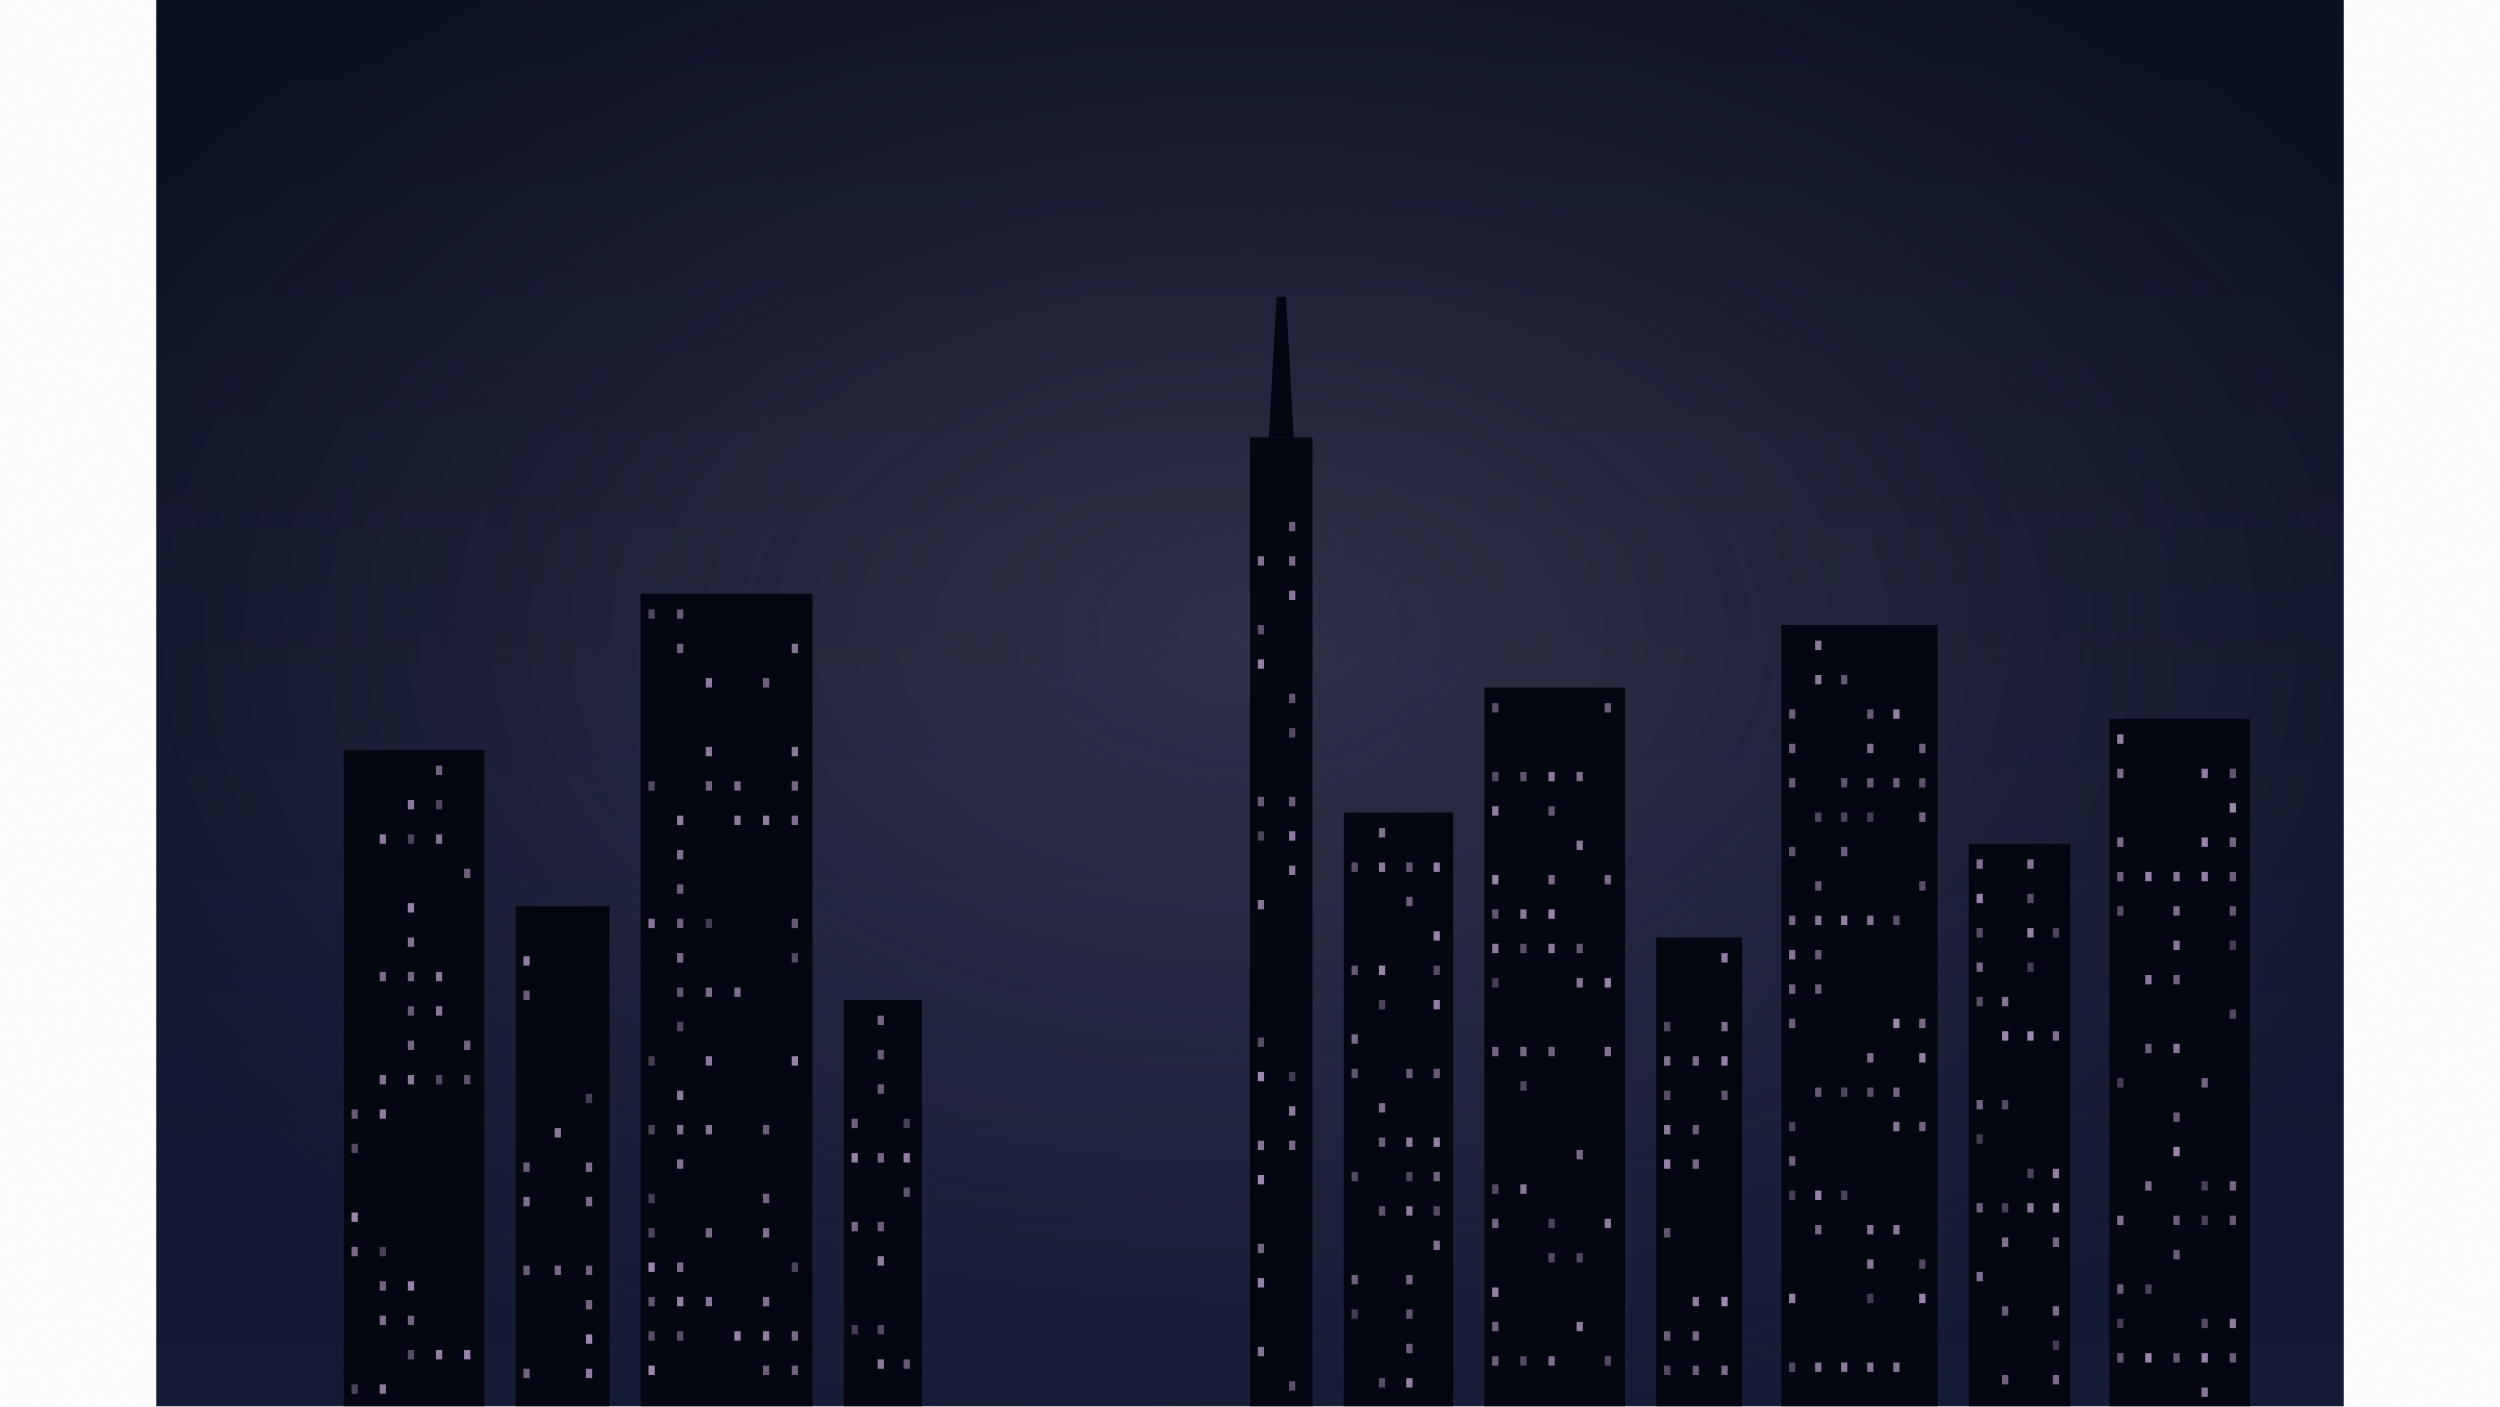
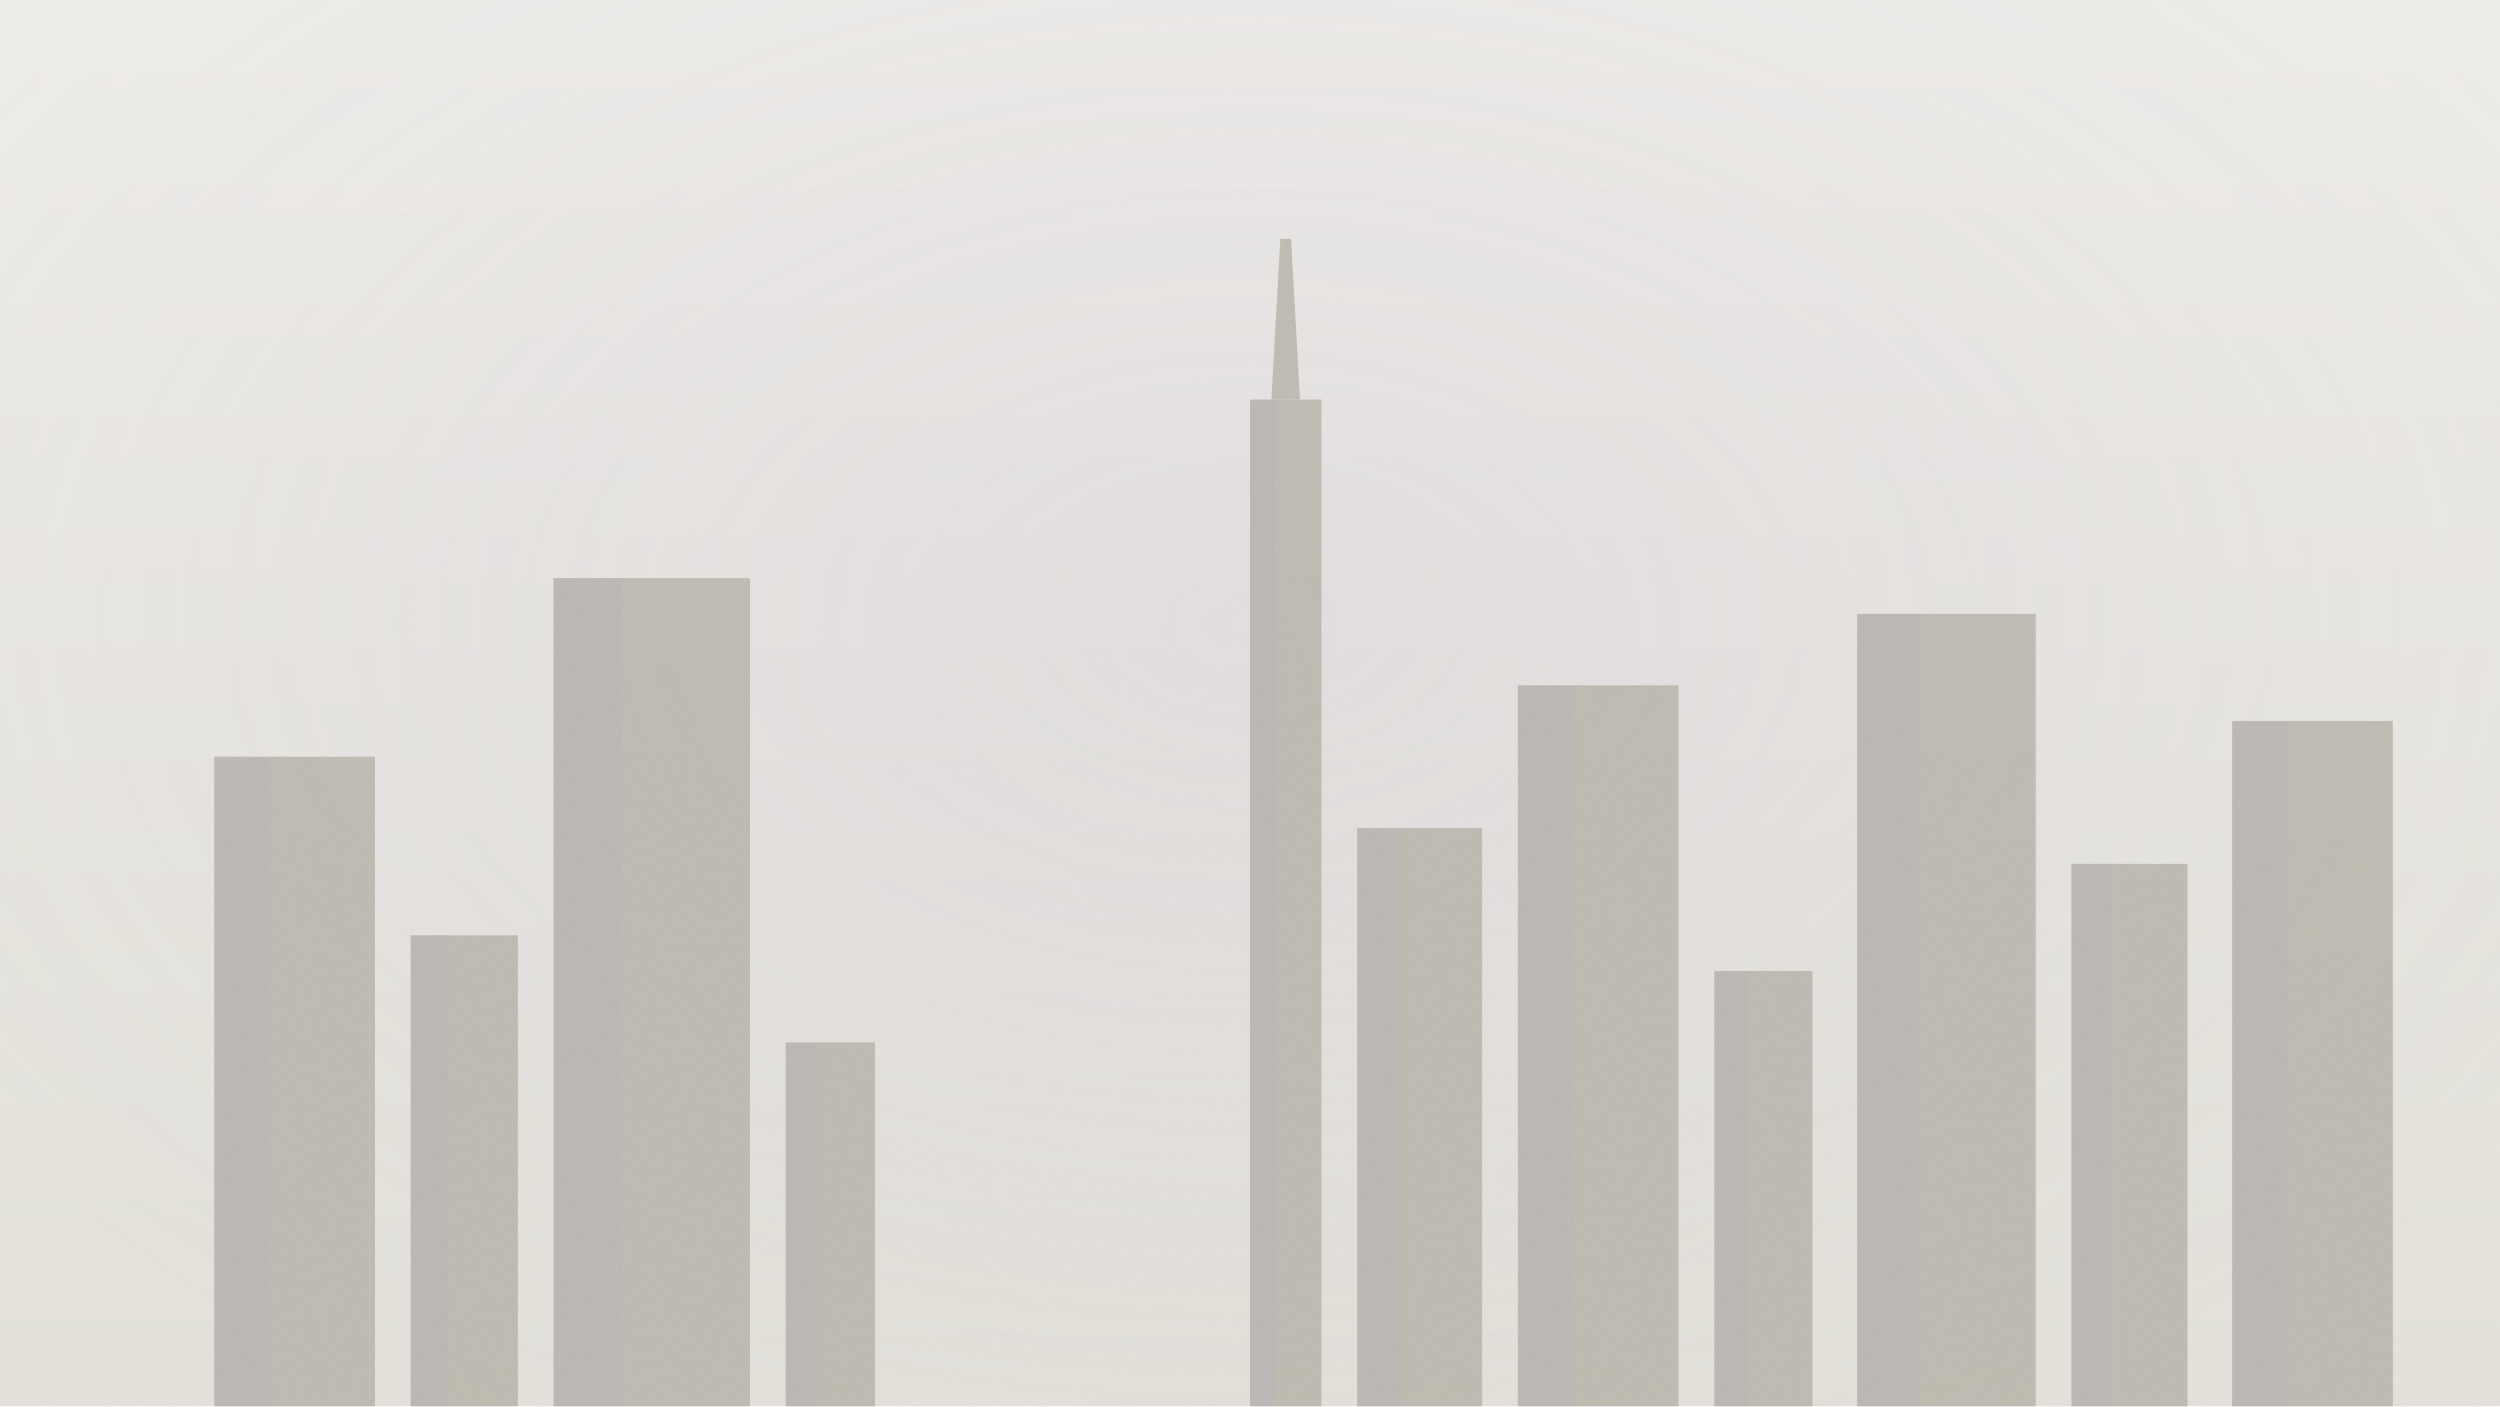
- <svg xmlns="http://www.w3.org/2000/svg" width="1600" height="900" viewBox="0 0 1400 900">
+ <svg xmlns="http://www.w3.org/2000/svg" width="1600" height="900" viewBox="0 0 1400 900" preserveAspectRatio="xMidYMid slice">
  <defs>
    <linearGradient id="dsky" x1="0" y1="0" x2="0" y2="1">
-       <stop offset="0%" stop-color="#0a0f22" />
-       <stop offset="100%" stop-color="#141b34" />
+       <stop offset="0%" stop-color="#f1f0ec" />
+       <stop offset="100%" stop-color="#e4e2da" />
    </linearGradient>
    <radialGradient id="dglow" cx="50%" cy="45%" r="60%">
-       <stop offset="0%" stop-color="#b8a1c9" stop-opacity="0.2" />
+       <stop offset="0%" stop-color="#b8a1c9" stop-opacity="0.14" />
      <stop offset="100%" stop-color="#b8a1c9" stop-opacity="0" />
    </radialGradient>
    <filter id="gd">
      <feTurbulence type="fractalNoise" baseFrequency="0.85" numOctaves="2" stitchTiles="stitch" result="noise" />
      <feColorMatrix in="noise" type="matrix" values="0 0 0 0 0  0 0 0 0 0  0 0 0 0 0  0 0 0 0.02 0" />
    </filter>
  </defs>
  <rect width="1400" height="900" fill="url(#dsky)" />
  <rect width="1400" height="900" fill="url(#dglow)" />
-   <rect x="120" y="480" width="90" height="420" fill="#040611" />
-   <rect x="179.0" y="490" width="4" height="6" fill="#b8a1c9" opacity="0.62" />
-   <rect x="161.0" y="512" width="4" height="6" fill="#b8a1c9" opacity="0.74" />
-   <rect x="179.0" y="512" width="4" height="6" fill="#b8a1c9" opacity="0.40" />
-   <rect x="143.0" y="534" width="4" height="6" fill="#b8a1c9" opacity="0.76" />
-   <rect x="161.0" y="534" width="4" height="6" fill="#b8a1c9" opacity="0.40" />
-   <rect x="179.0" y="534" width="4" height="6" fill="#b8a1c9" opacity="0.71" />
-   <rect x="197.0" y="556" width="4" height="6" fill="#b8a1c9" opacity="0.57" />
-   <rect x="161.0" y="578" width="4" height="6" fill="#b8a1c9" opacity="0.80" />
-   <rect x="161.0" y="600" width="4" height="6" fill="#b8a1c9" opacity="0.70" />
-   <rect x="143.0" y="622" width="4" height="6" fill="#b8a1c9" opacity="0.65" />
-   <rect x="161.0" y="622" width="4" height="6" fill="#b8a1c9" opacity="0.63" />
-   <rect x="179.0" y="622" width="4" height="6" fill="#b8a1c9" opacity="0.74" />
-   <rect x="161.0" y="644" width="4" height="6" fill="#b8a1c9" opacity="0.56" />
-   <rect x="179.0" y="644" width="4" height="6" fill="#b8a1c9" opacity="0.74" />
-   <rect x="161.0" y="666" width="4" height="6" fill="#b8a1c9" opacity="0.62" />
-   <rect x="197.0" y="666" width="4" height="6" fill="#b8a1c9" opacity="0.62" />
-   <rect x="143.0" y="688" width="4" height="6" fill="#b8a1c9" opacity="0.72" />
-   <rect x="161.0" y="688" width="4" height="6" fill="#b8a1c9" opacity="0.75" />
-   <rect x="179.0" y="688" width="4" height="6" fill="#b8a1c9" opacity="0.44" />
-   <rect x="197.0" y="688" width="4" height="6" fill="#b8a1c9" opacity="0.49" />
-   <rect x="125.0" y="710" width="4" height="6" fill="#b8a1c9" opacity="0.54" />
-   <rect x="143.0" y="710" width="4" height="6" fill="#b8a1c9" opacity="0.77" />
-   <rect x="125.0" y="732" width="4" height="6" fill="#b8a1c9" opacity="0.44" />
-   <rect x="125.0" y="776" width="4" height="6" fill="#b8a1c9" opacity="0.84" />
-   <rect x="125.0" y="798" width="4" height="6" fill="#b8a1c9" opacity="0.64" />
-   <rect x="143.0" y="798" width="4" height="6" fill="#b8a1c9" opacity="0.38" />
-   <rect x="143.0" y="820" width="4" height="6" fill="#b8a1c9" opacity="0.61" />
-   <rect x="161.0" y="820" width="4" height="6" fill="#b8a1c9" opacity="0.81" />
-   <rect x="143.0" y="842" width="4" height="6" fill="#b8a1c9" opacity="0.68" />
-   <rect x="161.0" y="842" width="4" height="6" fill="#b8a1c9" opacity="0.62" />
-   <rect x="161.0" y="864" width="4" height="6" fill="#b8a1c9" opacity="0.46" />
-   <rect x="179.0" y="864" width="4" height="6" fill="#b8a1c9" opacity="0.80" />
-   <rect x="197.0" y="864" width="4" height="6" fill="#b8a1c9" opacity="0.82" />
-   <rect x="125.0" y="886" width="4" height="6" fill="#b8a1c9" opacity="0.41" />
-   <rect x="143.0" y="886" width="4" height="6" fill="#b8a1c9" opacity="0.76" />
-   <rect x="230" y="580" width="60" height="320" fill="#040611" />
-   <rect x="235.0" y="612" width="4" height="6" fill="#b8a1c9" opacity="0.77" />
-   <rect x="235.0" y="634" width="4" height="6" fill="#b8a1c9" opacity="0.56" />
-   <rect x="275.0" y="700" width="4" height="6" fill="#b8a1c9" opacity="0.37" />
-   <rect x="255.0" y="722" width="4" height="6" fill="#b8a1c9" opacity="0.75" />
-   <rect x="235.0" y="744" width="4" height="6" fill="#b8a1c9" opacity="0.57" />
-   <rect x="275.0" y="744" width="4" height="6" fill="#b8a1c9" opacity="0.67" />
-   <rect x="235.0" y="766" width="4" height="6" fill="#b8a1c9" opacity="0.69" />
-   <rect x="275.0" y="766" width="4" height="6" fill="#b8a1c9" opacity="0.66" />
-   <rect x="235.0" y="810" width="4" height="6" fill="#b8a1c9" opacity="0.57" />
-   <rect x="255.0" y="810" width="4" height="6" fill="#b8a1c9" opacity="0.65" />
-   <rect x="275.0" y="810" width="4" height="6" fill="#b8a1c9" opacity="0.61" />
-   <rect x="275.0" y="832" width="4" height="6" fill="#b8a1c9" opacity="0.62" />
-   <rect x="275.0" y="854" width="4" height="6" fill="#b8a1c9" opacity="0.84" />
-   <rect x="235.0" y="876" width="4" height="6" fill="#b8a1c9" opacity="0.61" />
-   <rect x="275.0" y="876" width="4" height="6" fill="#b8a1c9" opacity="0.77" />
-   <rect x="310" y="380" width="110" height="520" fill="#040611" />
-   <rect x="315.0" y="390" width="4" height="6" fill="#b8a1c9" opacity="0.43" />
-   <rect x="333.3" y="390" width="4" height="6" fill="#b8a1c9" opacity="0.54" />
-   <rect x="333.3" y="412" width="4" height="6" fill="#b8a1c9" opacity="0.60" />
-   <rect x="406.7" y="412" width="4" height="6" fill="#b8a1c9" opacity="0.72" />
-   <rect x="351.7" y="434" width="4" height="6" fill="#b8a1c9" opacity="0.76" />
-   <rect x="388.3" y="434" width="4" height="6" fill="#b8a1c9" opacity="0.60" />
-   <rect x="351.7" y="478" width="4" height="6" fill="#b8a1c9" opacity="0.76" />
-   <rect x="406.7" y="478" width="4" height="6" fill="#b8a1c9" opacity="0.75" />
-   <rect x="315.0" y="500" width="4" height="6" fill="#b8a1c9" opacity="0.45" />
-   <rect x="351.7" y="500" width="4" height="6" fill="#b8a1c9" opacity="0.62" />
-   <rect x="370.0" y="500" width="4" height="6" fill="#b8a1c9" opacity="0.68" />
-   <rect x="406.7" y="500" width="4" height="6" fill="#b8a1c9" opacity="0.64" />
-   <rect x="333.3" y="522" width="4" height="6" fill="#b8a1c9" opacity="0.78" />
-   <rect x="370.0" y="522" width="4" height="6" fill="#b8a1c9" opacity="0.75" />
-   <rect x="388.3" y="522" width="4" height="6" fill="#b8a1c9" opacity="0.78" />
-   <rect x="406.7" y="522" width="4" height="6" fill="#b8a1c9" opacity="0.68" />
-   <rect x="333.3" y="544" width="4" height="6" fill="#b8a1c9" opacity="0.68" />
-   <rect x="333.3" y="566" width="4" height="6" fill="#b8a1c9" opacity="0.57" />
-   <rect x="315.0" y="588" width="4" height="6" fill="#b8a1c9" opacity="0.73" />
-   <rect x="333.3" y="588" width="4" height="6" fill="#b8a1c9" opacity="0.60" />
-   <rect x="351.7" y="588" width="4" height="6" fill="#b8a1c9" opacity="0.35" />
-   <rect x="406.7" y="588" width="4" height="6" fill="#b8a1c9" opacity="0.55" />
-   <rect x="333.3" y="610" width="4" height="6" fill="#b8a1c9" opacity="0.66" />
-   <rect x="406.7" y="610" width="4" height="6" fill="#b8a1c9" opacity="0.46" />
-   <rect x="333.3" y="632" width="4" height="6" fill="#b8a1c9" opacity="0.53" />
-   <rect x="351.7" y="632" width="4" height="6" fill="#b8a1c9" opacity="0.66" />
-   <rect x="370.0" y="632" width="4" height="6" fill="#b8a1c9" opacity="0.67" />
-   <rect x="333.3" y="654" width="4" height="6" fill="#b8a1c9" opacity="0.41" />
-   <rect x="315.0" y="676" width="4" height="6" fill="#b8a1c9" opacity="0.37" />
-   <rect x="351.7" y="676" width="4" height="6" fill="#b8a1c9" opacity="0.75" />
-   <rect x="406.7" y="676" width="4" height="6" fill="#b8a1c9" opacity="0.82" />
-   <rect x="333.3" y="698" width="4" height="6" fill="#b8a1c9" opacity="0.75" />
-   <rect x="315.0" y="720" width="4" height="6" fill="#b8a1c9" opacity="0.41" />
-   <rect x="333.3" y="720" width="4" height="6" fill="#b8a1c9" opacity="0.71" />
-   <rect x="351.7" y="720" width="4" height="6" fill="#b8a1c9" opacity="0.72" />
-   <rect x="388.3" y="720" width="4" height="6" fill="#b8a1c9" opacity="0.57" />
-   <rect x="333.3" y="742" width="4" height="6" fill="#b8a1c9" opacity="0.70" />
-   <rect x="315.0" y="764" width="4" height="6" fill="#b8a1c9" opacity="0.36" />
-   <rect x="388.3" y="764" width="4" height="6" fill="#b8a1c9" opacity="0.62" />
-   <rect x="315.0" y="786" width="4" height="6" fill="#b8a1c9" opacity="0.41" />
-   <rect x="351.7" y="786" width="4" height="6" fill="#b8a1c9" opacity="0.65" />
-   <rect x="388.3" y="786" width="4" height="6" fill="#b8a1c9" opacity="0.69" />
-   <rect x="315.0" y="808" width="4" height="6" fill="#b8a1c9" opacity="0.84" />
-   <rect x="333.3" y="808" width="4" height="6" fill="#b8a1c9" opacity="0.68" />
-   <rect x="406.7" y="808" width="4" height="6" fill="#b8a1c9" opacity="0.41" />
-   <rect x="315.0" y="830" width="4" height="6" fill="#b8a1c9" opacity="0.52" />
-   <rect x="333.3" y="830" width="4" height="6" fill="#b8a1c9" opacity="0.82" />
-   <rect x="351.7" y="830" width="4" height="6" fill="#b8a1c9" opacity="0.73" />
-   <rect x="388.3" y="830" width="4" height="6" fill="#b8a1c9" opacity="0.71" />
-   <rect x="315.0" y="852" width="4" height="6" fill="#b8a1c9" opacity="0.47" />
-   <rect x="333.3" y="852" width="4" height="6" fill="#b8a1c9" opacity="0.48" />
-   <rect x="370.0" y="852" width="4" height="6" fill="#b8a1c9" opacity="0.82" />
-   <rect x="388.3" y="852" width="4" height="6" fill="#b8a1c9" opacity="0.79" />
-   <rect x="406.7" y="852" width="4" height="6" fill="#b8a1c9" opacity="0.66" />
-   <rect x="315.0" y="874" width="4" height="6" fill="#b8a1c9" opacity="0.85" />
-   <rect x="388.3" y="874" width="4" height="6" fill="#b8a1c9" opacity="0.57" />
-   <rect x="406.7" y="874" width="4" height="6" fill="#b8a1c9" opacity="0.60" />
-   <rect x="440" y="640" width="50" height="260" fill="#040611" />
-   <rect x="461.7" y="650" width="4" height="6" fill="#b8a1c9" opacity="0.63" />
-   <rect x="461.7" y="672" width="4" height="6" fill="#b8a1c9" opacity="0.55" />
-   <rect x="461.7" y="694" width="4" height="6" fill="#b8a1c9" opacity="0.57" />
-   <rect x="445.0" y="716" width="4" height="6" fill="#b8a1c9" opacity="0.58" />
-   <rect x="478.3" y="716" width="4" height="6" fill="#b8a1c9" opacity="0.38" />
-   <rect x="445.0" y="738" width="4" height="6" fill="#b8a1c9" opacity="0.81" />
-   <rect x="461.7" y="738" width="4" height="6" fill="#b8a1c9" opacity="0.65" />
-   <rect x="478.3" y="738" width="4" height="6" fill="#b8a1c9" opacity="0.79" />
-   <rect x="478.3" y="760" width="4" height="6" fill="#b8a1c9" opacity="0.51" />
-   <rect x="445.0" y="782" width="4" height="6" fill="#b8a1c9" opacity="0.65" />
-   <rect x="461.7" y="782" width="4" height="6" fill="#b8a1c9" opacity="0.59" />
-   <rect x="461.7" y="804" width="4" height="6" fill="#b8a1c9" opacity="0.79" />
-   <rect x="445.0" y="848" width="4" height="6" fill="#b8a1c9" opacity="0.37" />
-   <rect x="461.7" y="848" width="4" height="6" fill="#b8a1c9" opacity="0.45" />
-   <rect x="461.7" y="870" width="4" height="6" fill="#b8a1c9" opacity="0.76" />
-   <rect x="478.3" y="870" width="4" height="6" fill="#b8a1c9" opacity="0.55" />
-   <rect x="700" y="280" width="40" height="620" fill="#040611" />
-   <polygon points="717,190 723,190 728,280 712,280" fill="#040611" />
-   <rect x="725.0" y="334" width="4" height="6" fill="#b8a1c9" opacity="0.58" />
-   <rect x="705.0" y="356" width="4" height="6" fill="#b8a1c9" opacity="0.70" />
-   <rect x="725.0" y="356" width="4" height="6" fill="#b8a1c9" opacity="0.66" />
-   <rect x="725.0" y="378" width="4" height="6" fill="#b8a1c9" opacity="0.74" />
-   <rect x="705.0" y="400" width="4" height="6" fill="#b8a1c9" opacity="0.49" />
-   <rect x="705.0" y="422" width="4" height="6" fill="#b8a1c9" opacity="0.80" />
-   <rect x="725.0" y="444" width="4" height="6" fill="#b8a1c9" opacity="0.53" />
-   <rect x="725.0" y="466" width="4" height="6" fill="#b8a1c9" opacity="0.44" />
-   <rect x="705.0" y="510" width="4" height="6" fill="#b8a1c9" opacity="0.56" />
-   <rect x="725.0" y="510" width="4" height="6" fill="#b8a1c9" opacity="0.56" />
-   <rect x="705.0" y="532" width="4" height="6" fill="#b8a1c9" opacity="0.39" />
-   <rect x="725.0" y="532" width="4" height="6" fill="#b8a1c9" opacity="0.76" />
-   <rect x="725.0" y="554" width="4" height="6" fill="#b8a1c9" opacity="0.75" />
-   <rect x="705.0" y="576" width="4" height="6" fill="#b8a1c9" opacity="0.73" />
-   <rect x="705.0" y="664" width="4" height="6" fill="#b8a1c9" opacity="0.46" />
-   <rect x="705.0" y="686" width="4" height="6" fill="#b8a1c9" opacity="0.85" />
-   <rect x="725.0" y="686" width="4" height="6" fill="#b8a1c9" opacity="0.35" />
-   <rect x="725.0" y="708" width="4" height="6" fill="#b8a1c9" opacity="0.76" />
-   <rect x="705.0" y="730" width="4" height="6" fill="#b8a1c9" opacity="0.72" />
-   <rect x="725.0" y="730" width="4" height="6" fill="#b8a1c9" opacity="0.65" />
-   <rect x="705.0" y="752" width="4" height="6" fill="#b8a1c9" opacity="0.85" />
-   <rect x="705.0" y="796" width="4" height="6" fill="#b8a1c9" opacity="0.62" />
-   <rect x="705.0" y="818" width="4" height="6" fill="#b8a1c9" opacity="0.80" />
-   <rect x="705.0" y="862" width="4" height="6" fill="#b8a1c9" opacity="0.72" />
-   <rect x="725.0" y="884" width="4" height="6" fill="#b8a1c9" opacity="0.47" />
-   <rect x="760" y="520" width="70" height="380" fill="#040611" />
-   <rect x="782.5" y="530" width="4" height="6" fill="#b8a1c9" opacity="0.69" />
-   <rect x="765.0" y="552" width="4" height="6" fill="#b8a1c9" opacity="0.47" />
-   <rect x="782.5" y="552" width="4" height="6" fill="#b8a1c9" opacity="0.76" />
-   <rect x="800.0" y="552" width="4" height="6" fill="#b8a1c9" opacity="0.53" />
-   <rect x="817.5" y="552" width="4" height="6" fill="#b8a1c9" opacity="0.79" />
-   <rect x="800.0" y="574" width="4" height="6" fill="#b8a1c9" opacity="0.57" />
-   <rect x="817.5" y="596" width="4" height="6" fill="#b8a1c9" opacity="0.82" />
-   <rect x="765.0" y="618" width="4" height="6" fill="#b8a1c9" opacity="0.54" />
-   <rect x="782.5" y="618" width="4" height="6" fill="#b8a1c9" opacity="0.83" />
-   <rect x="817.5" y="618" width="4" height="6" fill="#b8a1c9" opacity="0.46" />
-   <rect x="782.5" y="640" width="4" height="6" fill="#b8a1c9" opacity="0.40" />
-   <rect x="817.5" y="640" width="4" height="6" fill="#b8a1c9" opacity="0.79" />
-   <rect x="765.0" y="662" width="4" height="6" fill="#b8a1c9" opacity="0.67" />
-   <rect x="765.0" y="684" width="4" height="6" fill="#b8a1c9" opacity="0.51" />
-   <rect x="800.0" y="684" width="4" height="6" fill="#b8a1c9" opacity="0.56" />
-   <rect x="817.5" y="684" width="4" height="6" fill="#b8a1c9" opacity="0.55" />
-   <rect x="782.5" y="706" width="4" height="6" fill="#b8a1c9" opacity="0.68" />
-   <rect x="782.5" y="728" width="4" height="6" fill="#b8a1c9" opacity="0.58" />
-   <rect x="800.0" y="728" width="4" height="6" fill="#b8a1c9" opacity="0.75" />
-   <rect x="817.5" y="728" width="4" height="6" fill="#b8a1c9" opacity="0.81" />
-   <rect x="765.0" y="750" width="4" height="6" fill="#b8a1c9" opacity="0.46" />
-   <rect x="800.0" y="750" width="4" height="6" fill="#b8a1c9" opacity="0.42" />
-   <rect x="817.5" y="750" width="4" height="6" fill="#b8a1c9" opacity="0.60" />
-   <rect x="782.5" y="772" width="4" height="6" fill="#b8a1c9" opacity="0.51" />
-   <rect x="800.0" y="772" width="4" height="6" fill="#b8a1c9" opacity="0.78" />
-   <rect x="817.5" y="772" width="4" height="6" fill="#b8a1c9" opacity="0.45" />
-   <rect x="817.5" y="794" width="4" height="6" fill="#b8a1c9" opacity="0.70" />
-   <rect x="765.0" y="816" width="4" height="6" fill="#b8a1c9" opacity="0.59" />
-   <rect x="800.0" y="816" width="4" height="6" fill="#b8a1c9" opacity="0.64" />
-   <rect x="765.0" y="838" width="4" height="6" fill="#b8a1c9" opacity="0.35" />
-   <rect x="800.0" y="838" width="4" height="6" fill="#b8a1c9" opacity="0.53" />
-   <rect x="800.0" y="860" width="4" height="6" fill="#b8a1c9" opacity="0.58" />
-   <rect x="782.5" y="882" width="4" height="6" fill="#b8a1c9" opacity="0.46" />
-   <rect x="800.0" y="882" width="4" height="6" fill="#b8a1c9" opacity="0.80" />
-   <rect x="850" y="440" width="90" height="460" fill="#040611" />
-   <rect x="855.0" y="450" width="4" height="6" fill="#b8a1c9" opacity="0.48" />
-   <rect x="927.0" y="450" width="4" height="6" fill="#b8a1c9" opacity="0.58" />
-   <rect x="855.0" y="494" width="4" height="6" fill="#b8a1c9" opacity="0.46" />
-   <rect x="873.0" y="494" width="4" height="6" fill="#b8a1c9" opacity="0.50" />
-   <rect x="891.0" y="494" width="4" height="6" fill="#b8a1c9" opacity="0.76" />
-   <rect x="909.0" y="494" width="4" height="6" fill="#b8a1c9" opacity="0.68" />
-   <rect x="855.0" y="516" width="4" height="6" fill="#b8a1c9" opacity="0.78" />
-   <rect x="891.0" y="516" width="4" height="6" fill="#b8a1c9" opacity="0.53" />
-   <rect x="909.0" y="538" width="4" height="6" fill="#b8a1c9" opacity="0.74" />
-   <rect x="855.0" y="560" width="4" height="6" fill="#b8a1c9" opacity="0.82" />
-   <rect x="891.0" y="560" width="4" height="6" fill="#b8a1c9" opacity="0.65" />
-   <rect x="927.0" y="560" width="4" height="6" fill="#b8a1c9" opacity="0.65" />
-   <rect x="855.0" y="582" width="4" height="6" fill="#b8a1c9" opacity="0.52" />
-   <rect x="873.0" y="582" width="4" height="6" fill="#b8a1c9" opacity="0.75" />
-   <rect x="891.0" y="582" width="4" height="6" fill="#b8a1c9" opacity="0.83" />
-   <rect x="855.0" y="604" width="4" height="6" fill="#b8a1c9" opacity="0.76" />
-   <rect x="873.0" y="604" width="4" height="6" fill="#b8a1c9" opacity="0.48" />
-   <rect x="891.0" y="604" width="4" height="6" fill="#b8a1c9" opacity="0.76" />
-   <rect x="909.0" y="604" width="4" height="6" fill="#b8a1c9" opacity="0.54" />
-   <rect x="855.0" y="626" width="4" height="6" fill="#b8a1c9" opacity="0.37" />
-   <rect x="909.0" y="626" width="4" height="6" fill="#b8a1c9" opacity="0.72" />
-   <rect x="927.0" y="626" width="4" height="6" fill="#b8a1c9" opacity="0.83" />
-   <rect x="855.0" y="670" width="4" height="6" fill="#b8a1c9" opacity="0.62" />
-   <rect x="873.0" y="670" width="4" height="6" fill="#b8a1c9" opacity="0.65" />
-   <rect x="891.0" y="670" width="4" height="6" fill="#b8a1c9" opacity="0.60" />
-   <rect x="927.0" y="670" width="4" height="6" fill="#b8a1c9" opacity="0.70" />
-   <rect x="873.0" y="692" width="4" height="6" fill="#b8a1c9" opacity="0.43" />
-   <rect x="909.0" y="736" width="4" height="6" fill="#b8a1c9" opacity="0.64" />
-   <rect x="855.0" y="758" width="4" height="6" fill="#b8a1c9" opacity="0.46" />
-   <rect x="873.0" y="758" width="4" height="6" fill="#b8a1c9" opacity="0.75" />
-   <rect x="855.0" y="780" width="4" height="6" fill="#b8a1c9" opacity="0.61" />
-   <rect x="891.0" y="780" width="4" height="6" fill="#b8a1c9" opacity="0.40" />
-   <rect x="927.0" y="780" width="4" height="6" fill="#b8a1c9" opacity="0.77" />
-   <rect x="891.0" y="802" width="4" height="6" fill="#b8a1c9" opacity="0.46" />
-   <rect x="909.0" y="802" width="4" height="6" fill="#b8a1c9" opacity="0.44" />
-   <rect x="855.0" y="824" width="4" height="6" fill="#b8a1c9" opacity="0.81" />
-   <rect x="855.0" y="846" width="4" height="6" fill="#b8a1c9" opacity="0.60" />
-   <rect x="909.0" y="846" width="4" height="6" fill="#b8a1c9" opacity="0.77" />
-   <rect x="855.0" y="868" width="4" height="6" fill="#b8a1c9" opacity="0.60" />
-   <rect x="873.0" y="868" width="4" height="6" fill="#b8a1c9" opacity="0.45" />
-   <rect x="891.0" y="868" width="4" height="6" fill="#b8a1c9" opacity="0.68" />
-   <rect x="927.0" y="868" width="4" height="6" fill="#b8a1c9" opacity="0.45" />
-   <rect x="960" y="600" width="55" height="300" fill="#040611" />
-   <rect x="1001.7" y="610" width="4" height="6" fill="#b8a1c9" opacity="0.78" />
-   <rect x="965.0" y="654" width="4" height="6" fill="#b8a1c9" opacity="0.43" />
-   <rect x="1001.7" y="654" width="4" height="6" fill="#b8a1c9" opacity="0.67" />
-   <rect x="965.0" y="676" width="4" height="6" fill="#b8a1c9" opacity="0.70" />
-   <rect x="983.3" y="676" width="4" height="6" fill="#b8a1c9" opacity="0.67" />
-   <rect x="1001.7" y="676" width="4" height="6" fill="#b8a1c9" opacity="0.80" />
-   <rect x="965.0" y="698" width="4" height="6" fill="#b8a1c9" opacity="0.47" />
-   <rect x="1001.7" y="698" width="4" height="6" fill="#b8a1c9" opacity="0.51" />
-   <rect x="965.0" y="720" width="4" height="6" fill="#b8a1c9" opacity="0.77" />
-   <rect x="983.3" y="720" width="4" height="6" fill="#b8a1c9" opacity="0.57" />
-   <rect x="965.0" y="742" width="4" height="6" fill="#b8a1c9" opacity="0.81" />
-   <rect x="983.3" y="742" width="4" height="6" fill="#b8a1c9" opacity="0.64" />
-   <rect x="965.0" y="786" width="4" height="6" fill="#b8a1c9" opacity="0.52" />
-   <rect x="983.3" y="830" width="4" height="6" fill="#b8a1c9" opacity="0.77" />
-   <rect x="1001.7" y="830" width="4" height="6" fill="#b8a1c9" opacity="0.84" />
-   <rect x="965.0" y="852" width="4" height="6" fill="#b8a1c9" opacity="0.59" />
-   <rect x="983.3" y="852" width="4" height="6" fill="#b8a1c9" opacity="0.64" />
-   <rect x="965.0" y="874" width="4" height="6" fill="#b8a1c9" opacity="0.44" />
-   <rect x="983.3" y="874" width="4" height="6" fill="#b8a1c9" opacity="0.57" />
-   <rect x="1001.7" y="874" width="4" height="6" fill="#b8a1c9" opacity="0.66" />
-   <rect x="1040" y="400" width="100" height="500" fill="#040611" />
-   <rect x="1061.7" y="410" width="4" height="6" fill="#b8a1c9" opacity="0.75" />
-   <rect x="1061.7" y="432" width="4" height="6" fill="#b8a1c9" opacity="0.75" />
-   <rect x="1078.3" y="432" width="4" height="6" fill="#b8a1c9" opacity="0.53" />
-   <rect x="1045.0" y="454" width="4" height="6" fill="#b8a1c9" opacity="0.57" />
-   <rect x="1095.0" y="454" width="4" height="6" fill="#b8a1c9" opacity="0.54" />
-   <rect x="1111.7" y="454" width="4" height="6" fill="#b8a1c9" opacity="0.80" />
-   <rect x="1045.0" y="476" width="4" height="6" fill="#b8a1c9" opacity="0.59" />
-   <rect x="1095.0" y="476" width="4" height="6" fill="#b8a1c9" opacity="0.69" />
-   <rect x="1128.3" y="476" width="4" height="6" fill="#b8a1c9" opacity="0.60" />
-   <rect x="1045.0" y="498" width="4" height="6" fill="#b8a1c9" opacity="0.55" />
-   <rect x="1078.3" y="498" width="4" height="6" fill="#b8a1c9" opacity="0.49" />
-   <rect x="1095.0" y="498" width="4" height="6" fill="#b8a1c9" opacity="0.56" />
-   <rect x="1111.7" y="498" width="4" height="6" fill="#b8a1c9" opacity="0.59" />
-   <rect x="1128.3" y="498" width="4" height="6" fill="#b8a1c9" opacity="0.50" />
-   <rect x="1061.7" y="520" width="4" height="6" fill="#b8a1c9" opacity="0.42" />
-   <rect x="1078.3" y="520" width="4" height="6" fill="#b8a1c9" opacity="0.41" />
-   <rect x="1095.0" y="520" width="4" height="6" fill="#b8a1c9" opacity="0.36" />
-   <rect x="1128.3" y="520" width="4" height="6" fill="#b8a1c9" opacity="0.61" />
-   <rect x="1045.0" y="542" width="4" height="6" fill="#b8a1c9" opacity="0.51" />
-   <rect x="1078.3" y="542" width="4" height="6" fill="#b8a1c9" opacity="0.58" />
-   <rect x="1061.7" y="564" width="4" height="6" fill="#b8a1c9" opacity="0.54" />
-   <rect x="1128.3" y="564" width="4" height="6" fill="#b8a1c9" opacity="0.48" />
-   <rect x="1045.0" y="586" width="4" height="6" fill="#b8a1c9" opacity="0.63" />
-   <rect x="1061.7" y="586" width="4" height="6" fill="#b8a1c9" opacity="0.73" />
-   <rect x="1078.3" y="586" width="4" height="6" fill="#b8a1c9" opacity="0.79" />
-   <rect x="1095.0" y="586" width="4" height="6" fill="#b8a1c9" opacity="0.72" />
-   <rect x="1111.7" y="586" width="4" height="6" fill="#b8a1c9" opacity="0.50" />
-   <rect x="1045.0" y="608" width="4" height="6" fill="#b8a1c9" opacity="0.72" />
-   <rect x="1061.7" y="608" width="4" height="6" fill="#b8a1c9" opacity="0.54" />
-   <rect x="1045.0" y="630" width="4" height="6" fill="#b8a1c9" opacity="0.61" />
-   <rect x="1061.7" y="630" width="4" height="6" fill="#b8a1c9" opacity="0.58" />
-   <rect x="1045.0" y="652" width="4" height="6" fill="#b8a1c9" opacity="0.57" />
-   <rect x="1111.7" y="652" width="4" height="6" fill="#b8a1c9" opacity="0.84" />
-   <rect x="1128.3" y="652" width="4" height="6" fill="#b8a1c9" opacity="0.64" />
-   <rect x="1095.0" y="674" width="4" height="6" fill="#b8a1c9" opacity="0.68" />
-   <rect x="1128.3" y="674" width="4" height="6" fill="#b8a1c9" opacity="0.80" />
-   <rect x="1061.7" y="696" width="4" height="6" fill="#b8a1c9" opacity="0.54" />
-   <rect x="1078.3" y="696" width="4" height="6" fill="#b8a1c9" opacity="0.41" />
-   <rect x="1095.0" y="696" width="4" height="6" fill="#b8a1c9" opacity="0.48" />
-   <rect x="1111.7" y="696" width="4" height="6" fill="#b8a1c9" opacity="0.62" />
-   <rect x="1045.0" y="718" width="4" height="6" fill="#b8a1c9" opacity="0.40" />
-   <rect x="1111.7" y="718" width="4" height="6" fill="#b8a1c9" opacity="0.73" />
-   <rect x="1128.3" y="718" width="4" height="6" fill="#b8a1c9" opacity="0.61" />
-   <rect x="1045.0" y="740" width="4" height="6" fill="#b8a1c9" opacity="0.59" />
-   <rect x="1045.0" y="762" width="4" height="6" fill="#b8a1c9" opacity="0.36" />
-   <rect x="1061.7" y="762" width="4" height="6" fill="#b8a1c9" opacity="0.82" />
-   <rect x="1078.3" y="762" width="4" height="6" fill="#b8a1c9" opacity="0.40" />
-   <rect x="1061.7" y="784" width="4" height="6" fill="#b8a1c9" opacity="0.64" />
-   <rect x="1095.0" y="784" width="4" height="6" fill="#b8a1c9" opacity="0.73" />
-   <rect x="1111.7" y="784" width="4" height="6" fill="#b8a1c9" opacity="0.74" />
-   <rect x="1095.0" y="806" width="4" height="6" fill="#b8a1c9" opacity="0.73" />
-   <rect x="1128.3" y="806" width="4" height="6" fill="#b8a1c9" opacity="0.44" />
-   <rect x="1045.0" y="828" width="4" height="6" fill="#b8a1c9" opacity="0.80" />
-   <rect x="1095.0" y="828" width="4" height="6" fill="#b8a1c9" opacity="0.35" />
-   <rect x="1128.3" y="828" width="4" height="6" fill="#b8a1c9" opacity="0.83" />
-   <rect x="1045.0" y="872" width="4" height="6" fill="#b8a1c9" opacity="0.43" />
-   <rect x="1061.7" y="872" width="4" height="6" fill="#b8a1c9" opacity="0.72" />
-   <rect x="1078.3" y="872" width="4" height="6" fill="#b8a1c9" opacity="0.76" />
-   <rect x="1095.0" y="872" width="4" height="6" fill="#b8a1c9" opacity="0.72" />
-   <rect x="1111.7" y="872" width="4" height="6" fill="#b8a1c9" opacity="0.71" />
-   <rect x="1160" y="540" width="65" height="360" fill="#040611" />
-   <rect x="1165.0" y="550" width="4" height="6" fill="#b8a1c9" opacity="0.68" />
-   <rect x="1197.5" y="550" width="4" height="6" fill="#b8a1c9" opacity="0.72" />
-   <rect x="1165.0" y="572" width="4" height="6" fill="#b8a1c9" opacity="0.80" />
-   <rect x="1197.5" y="572" width="4" height="6" fill="#b8a1c9" opacity="0.47" />
-   <rect x="1165.0" y="594" width="4" height="6" fill="#b8a1c9" opacity="0.46" />
-   <rect x="1197.5" y="594" width="4" height="6" fill="#b8a1c9" opacity="0.82" />
-   <rect x="1213.8" y="594" width="4" height="6" fill="#b8a1c9" opacity="0.42" />
-   <rect x="1165.0" y="616" width="4" height="6" fill="#b8a1c9" opacity="0.64" />
-   <rect x="1197.5" y="616" width="4" height="6" fill="#b8a1c9" opacity="0.37" />
-   <rect x="1165.0" y="638" width="4" height="6" fill="#b8a1c9" opacity="0.47" />
-   <rect x="1181.3" y="638" width="4" height="6" fill="#b8a1c9" opacity="0.71" />
-   <rect x="1181.3" y="660" width="4" height="6" fill="#b8a1c9" opacity="0.84" />
-   <rect x="1197.5" y="660" width="4" height="6" fill="#b8a1c9" opacity="0.85" />
-   <rect x="1213.8" y="660" width="4" height="6" fill="#b8a1c9" opacity="0.71" />
-   <rect x="1165.0" y="704" width="4" height="6" fill="#b8a1c9" opacity="0.60" />
-   <rect x="1181.3" y="704" width="4" height="6" fill="#b8a1c9" opacity="0.45" />
-   <rect x="1165.0" y="726" width="4" height="6" fill="#b8a1c9" opacity="0.35" />
-   <rect x="1197.5" y="748" width="4" height="6" fill="#b8a1c9" opacity="0.40" />
-   <rect x="1213.8" y="748" width="4" height="6" fill="#b8a1c9" opacity="0.79" />
-   <rect x="1165.0" y="770" width="4" height="6" fill="#b8a1c9" opacity="0.59" />
-   <rect x="1181.3" y="770" width="4" height="6" fill="#b8a1c9" opacity="0.39" />
-   <rect x="1197.5" y="770" width="4" height="6" fill="#b8a1c9" opacity="0.74" />
-   <rect x="1213.8" y="770" width="4" height="6" fill="#b8a1c9" opacity="0.85" />
-   <rect x="1181.3" y="792" width="4" height="6" fill="#b8a1c9" opacity="0.69" />
-   <rect x="1213.8" y="792" width="4" height="6" fill="#b8a1c9" opacity="0.64" />
-   <rect x="1165.0" y="814" width="4" height="6" fill="#b8a1c9" opacity="0.69" />
-   <rect x="1181.3" y="836" width="4" height="6" fill="#b8a1c9" opacity="0.56" />
-   <rect x="1213.8" y="836" width="4" height="6" fill="#b8a1c9" opacity="0.68" />
-   <rect x="1213.8" y="858" width="4" height="6" fill="#b8a1c9" opacity="0.35" />
-   <rect x="1181.3" y="880" width="4" height="6" fill="#b8a1c9" opacity="0.59" />
-   <rect x="1213.8" y="880" width="4" height="6" fill="#b8a1c9" opacity="0.65" />
-   <rect x="1250" y="460" width="90" height="440" fill="#040611" />
-   <rect x="1255.0" y="470" width="4" height="6" fill="#b8a1c9" opacity="0.80" />
-   <rect x="1255.0" y="492" width="4" height="6" fill="#b8a1c9" opacity="0.66" />
-   <rect x="1309.0" y="492" width="4" height="6" fill="#b8a1c9" opacity="0.77" />
-   <rect x="1327.0" y="492" width="4" height="6" fill="#b8a1c9" opacity="0.52" />
-   <rect x="1327.0" y="514" width="4" height="6" fill="#b8a1c9" opacity="0.84" />
-   <rect x="1255.0" y="536" width="4" height="6" fill="#b8a1c9" opacity="0.66" />
-   <rect x="1309.0" y="536" width="4" height="6" fill="#b8a1c9" opacity="0.82" />
-   <rect x="1327.0" y="536" width="4" height="6" fill="#b8a1c9" opacity="0.63" />
-   <rect x="1255.0" y="558" width="4" height="6" fill="#b8a1c9" opacity="0.59" />
-   <rect x="1273.0" y="558" width="4" height="6" fill="#b8a1c9" opacity="0.82" />
-   <rect x="1291.0" y="558" width="4" height="6" fill="#b8a1c9" opacity="0.74" />
-   <rect x="1309.0" y="558" width="4" height="6" fill="#b8a1c9" opacity="0.79" />
-   <rect x="1327.0" y="558" width="4" height="6" fill="#b8a1c9" opacity="0.59" />
-   <rect x="1255.0" y="580" width="4" height="6" fill="#b8a1c9" opacity="0.47" />
-   <rect x="1291.0" y="580" width="4" height="6" fill="#b8a1c9" opacity="0.68" />
-   <rect x="1327.0" y="580" width="4" height="6" fill="#b8a1c9" opacity="0.55" />
-   <rect x="1291.0" y="602" width="4" height="6" fill="#b8a1c9" opacity="0.74" />
-   <rect x="1327.0" y="602" width="4" height="6" fill="#b8a1c9" opacity="0.37" />
-   <rect x="1273.0" y="624" width="4" height="6" fill="#b8a1c9" opacity="0.74" />
-   <rect x="1291.0" y="624" width="4" height="6" fill="#b8a1c9" opacity="0.61" />
-   <rect x="1327.0" y="646" width="4" height="6" fill="#b8a1c9" opacity="0.43" />
-   <rect x="1273.0" y="668" width="4" height="6" fill="#b8a1c9" opacity="0.57" />
-   <rect x="1291.0" y="668" width="4" height="6" fill="#b8a1c9" opacity="0.75" />
-   <rect x="1255.0" y="690" width="4" height="6" fill="#b8a1c9" opacity="0.37" />
-   <rect x="1309.0" y="690" width="4" height="6" fill="#b8a1c9" opacity="0.61" />
-   <rect x="1291.0" y="712" width="4" height="6" fill="#b8a1c9" opacity="0.56" />
-   <rect x="1291.0" y="734" width="4" height="6" fill="#b8a1c9" opacity="0.83" />
-   <rect x="1273.0" y="756" width="4" height="6" fill="#b8a1c9" opacity="0.67" />
-   <rect x="1309.0" y="756" width="4" height="6" fill="#b8a1c9" opacity="0.38" />
-   <rect x="1327.0" y="756" width="4" height="6" fill="#b8a1c9" opacity="0.64" />
-   <rect x="1255.0" y="778" width="4" height="6" fill="#b8a1c9" opacity="0.69" />
-   <rect x="1291.0" y="778" width="4" height="6" fill="#b8a1c9" opacity="0.59" />
-   <rect x="1309.0" y="778" width="4" height="6" fill="#b8a1c9" opacity="0.40" />
-   <rect x="1327.0" y="778" width="4" height="6" fill="#b8a1c9" opacity="0.54" />
-   <rect x="1291.0" y="800" width="4" height="6" fill="#b8a1c9" opacity="0.57" />
-   <rect x="1255.0" y="822" width="4" height="6" fill="#b8a1c9" opacity="0.57" />
-   <rect x="1273.0" y="822" width="4" height="6" fill="#b8a1c9" opacity="0.40" />
-   <rect x="1255.0" y="844" width="4" height="6" fill="#b8a1c9" opacity="0.36" />
-   <rect x="1309.0" y="844" width="4" height="6" fill="#b8a1c9" opacity="0.44" />
-   <rect x="1327.0" y="844" width="4" height="6" fill="#b8a1c9" opacity="0.76" />
-   <rect x="1255.0" y="866" width="4" height="6" fill="#b8a1c9" opacity="0.53" />
-   <rect x="1273.0" y="866" width="4" height="6" fill="#b8a1c9" opacity="0.84" />
-   <rect x="1291.0" y="866" width="4" height="6" fill="#b8a1c9" opacity="0.55" />
-   <rect x="1309.0" y="866" width="4" height="6" fill="#b8a1c9" opacity="0.81" />
-   <rect x="1327.0" y="866" width="4" height="6" fill="#b8a1c9" opacity="0.57" />
-   <rect x="1309.0" y="888" width="4" height="6" fill="#b8a1c9" opacity="0.73" />
+   <rect x="120" y="480" width="90" height="420" fill="#b9b6ac" opacity="0.85" />
+   <rect x="120" y="480" width="31.5" height="420" fill="#b8a1c9" opacity="0.14" />
+   <rect x="230" y="580" width="60" height="320" fill="#b9b6ac" opacity="0.85" />
+   <rect x="230" y="580" width="21" height="320" fill="#b8a1c9" opacity="0.14" />
+   <rect x="310" y="380" width="110" height="520" fill="#b9b6ac" opacity="0.85" />
+   <rect x="310" y="380" width="38.5" height="520" fill="#b8a1c9" opacity="0.14" />
+   <rect x="440" y="640" width="50" height="260" fill="#b9b6ac" opacity="0.85" />
+   <rect x="440" y="640" width="17.5" height="260" fill="#b8a1c9" opacity="0.14" />
+   <rect x="700" y="280" width="40" height="620" fill="#b9b6ac" opacity="0.85" />
+   <rect x="700" y="280" width="14" height="620" fill="#b8a1c9" opacity="0.14" />
+   <polygon points="717,190 723,190 728,280 712,280" fill="#b9b6ac" opacity="0.85" />
+   <rect x="760" y="520" width="70" height="380" fill="#b9b6ac" opacity="0.85" />
+   <rect x="760" y="520" width="24.5" height="380" fill="#b8a1c9" opacity="0.14" />
+   <rect x="850" y="440" width="90" height="460" fill="#b9b6ac" opacity="0.85" />
+   <rect x="850" y="440" width="31.5" height="460" fill="#b8a1c9" opacity="0.14" />
+   <rect x="960" y="600" width="55" height="300" fill="#b9b6ac" opacity="0.85" />
+   <rect x="960" y="600" width="19.25" height="300" fill="#b8a1c9" opacity="0.14" />
+   <rect x="1040" y="400" width="100" height="500" fill="#b9b6ac" opacity="0.85" />
+   <rect x="1040" y="400" width="35" height="500" fill="#b8a1c9" opacity="0.14" />
+   <rect x="1160" y="540" width="65" height="360" fill="#b9b6ac" opacity="0.85" />
+   <rect x="1160" y="540" width="22.75" height="360" fill="#b8a1c9" opacity="0.14" />
+   <rect x="1250" y="460" width="90" height="440" fill="#b9b6ac" opacity="0.85" />
+   <rect x="1250" y="460" width="31.5" height="440" fill="#b8a1c9" opacity="0.14" />
  <rect width="1400" height="900" filter="url(#gd)" />
</svg>
